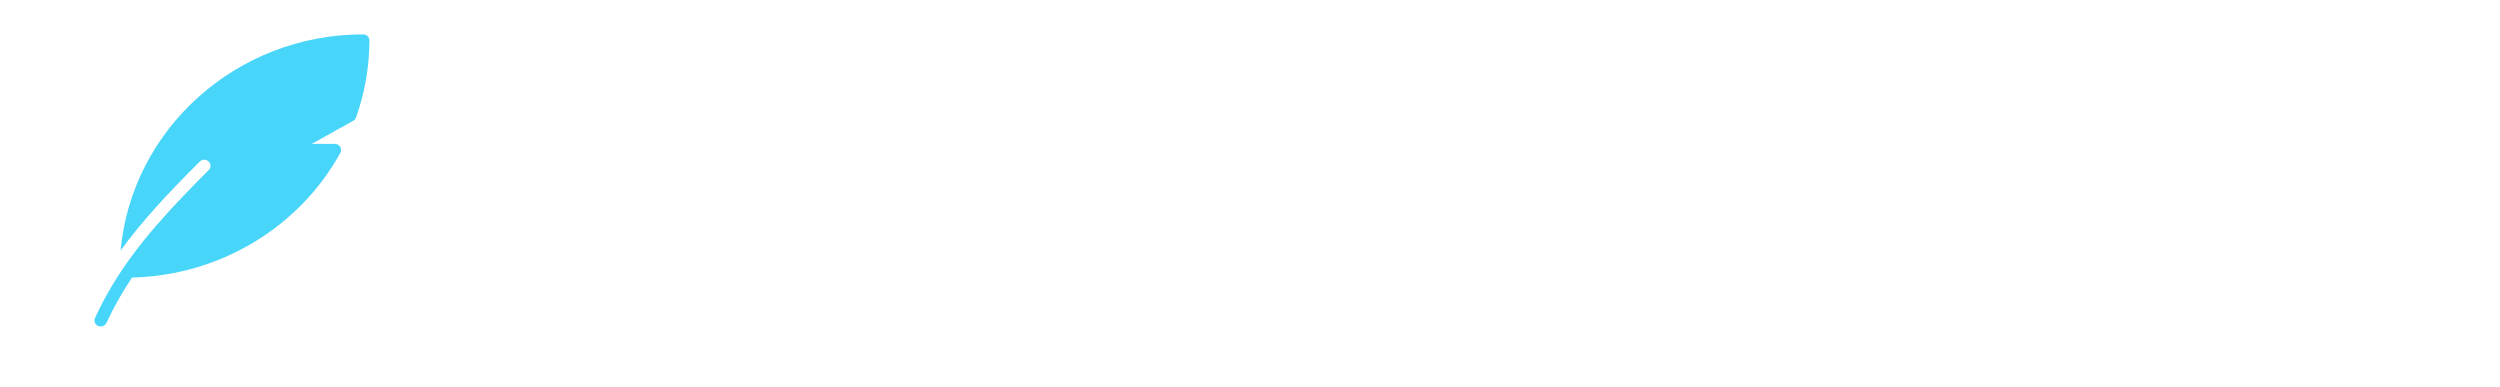
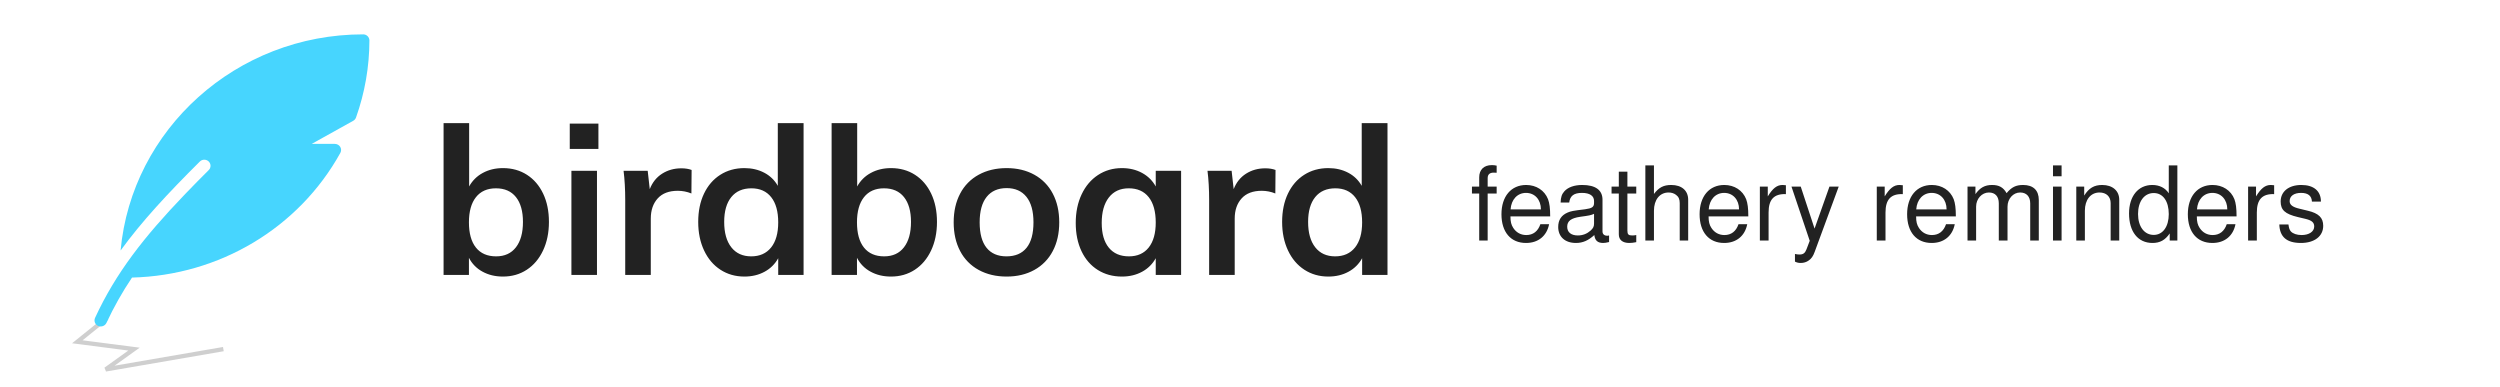
- <svg xmlns="http://www.w3.org/2000/svg" width="291" height="45" viewBox="0 0 291 45" class="text-default relative" style="top: 2px">
+ <svg xmlns="http://www.w3.org/2000/svg" width="291" height="45" viewBox="0 0 291 45">
  <g fill="none" fill-rule="evenodd">
-     <g class="fill-current">
+     <g fill="#222">
      <path d="M58.544 19.568c1.056 0 1.988.26 2.796.78.808.52 1.436 1.252 1.884 2.196.448.944.672 2.04.672 3.288 0 1.248-.228 2.356-.684 3.324-.456.968-1.088 1.716-1.896 2.244-.808.528-1.732.792-2.772.792-.896 0-1.692-.192-2.388-.576a3.762 3.762 0 0 1-1.572-1.608V32h-2.952V14.336h2.976v7.368a3.893 3.893 0 0 1 1.584-1.572c.688-.376 1.472-.564 2.352-.564zm-.792 10.272c.992 0 1.76-.352 2.304-1.056.544-.704.816-1.688.816-2.952 0-1.248-.272-2.212-.816-2.892-.544-.68-1.32-1.02-2.328-1.02-1.008 0-1.784.344-2.328 1.032-.544.688-.816 1.664-.816 2.928 0 1.28.272 2.26.816 2.94.544.68 1.328 1.02 2.352 1.02zm8.76 2.16V19.88h2.976V32h-2.976zm-.192-17.616h3.336v2.952H66.32v-2.952zm12.984 5.208c.464 0 .864.064 1.2.192l-.024 2.736a4.171 4.171 0 0 0-1.584-.312c-1.024 0-1.804.296-2.34.888-.536.592-.804 1.376-.804 2.352V32h-2.976v-8.688c0-1.28-.064-2.424-.192-3.432h2.808l.24 2.136c.304-.784.784-1.384 1.44-1.8.656-.416 1.4-.624 2.232-.624zm14.232-5.256V32h-2.952v-1.944A3.893 3.893 0 0 1 89 31.628c-.688.376-1.472.564-2.352.564-1.04 0-1.968-.264-2.784-.792-.816-.528-1.452-1.276-1.908-2.244-.456-.968-.684-2.076-.684-3.324 0-1.248.224-2.344.672-3.288.448-.944 1.08-1.676 1.896-2.196.816-.52 1.752-.78 2.808-.78.864 0 1.636.18 2.316.54a3.8 3.8 0 0 1 1.572 1.524v-7.296h3zM87.44 29.84c.992 0 1.764-.344 2.316-1.032.552-.688.828-1.664.828-2.928s-.272-2.24-.816-2.928c-.544-.688-1.312-1.032-2.304-1.032-1.008 0-1.788.34-2.34 1.02-.552.68-.828 1.644-.828 2.892 0 1.264.276 2.248.828 2.952.552.704 1.324 1.056 2.316 1.056zm16.272-10.272c1.056 0 1.988.26 2.796.78.808.52 1.436 1.252 1.884 2.196.448.944.672 2.04.672 3.288 0 1.248-.228 2.356-.684 3.324-.456.968-1.088 1.716-1.896 2.244-.808.528-1.732.792-2.772.792-.896 0-1.692-.192-2.388-.576a3.762 3.762 0 0 1-1.572-1.608V32H96.8V14.336h2.976v7.368a3.893 3.893 0 0 1 1.584-1.572c.688-.376 1.472-.564 2.352-.564zm-.792 10.272c.992 0 1.76-.352 2.304-1.056.544-.704.816-1.688.816-2.952 0-1.248-.272-2.212-.816-2.892-.544-.68-1.32-1.02-2.328-1.02-1.008 0-1.784.344-2.328 1.032-.544.688-.816 1.664-.816 2.928 0 1.28.272 2.26.816 2.94.544.68 1.328 1.02 2.352 1.02zm14.256 2.352c-1.232 0-2.316-.256-3.252-.768a5.245 5.245 0 0 1-2.16-2.196c-.504-.952-.756-2.068-.756-3.348 0-1.28.252-2.396.756-3.348a5.245 5.245 0 0 1 2.16-2.196c.936-.512 2.02-.768 3.252-.768 1.216 0 2.288.256 3.216.768a5.264 5.264 0 0 1 2.148 2.196c.504.952.756 2.068.756 3.348 0 1.28-.252 2.396-.756 3.348a5.264 5.264 0 0 1-2.148 2.196c-.928.512-2 .768-3.216.768zm-.024-2.352c1.024 0 1.804-.332 2.34-.996.536-.664.804-1.652.804-2.964 0-1.296-.272-2.284-.816-2.964-.544-.68-1.312-1.02-2.304-1.02-1.008 0-1.784.34-2.328 1.02-.544.68-.816 1.668-.816 2.964 0 1.312.268 2.3.804 2.964.536.664 1.308.996 2.316.996zm20.328-9.96V32h-2.952v-1.944a3.893 3.893 0 0 1-1.584 1.572c-.688.376-1.472.564-2.352.564-1.056 0-1.992-.256-2.808-.768-.816-.512-1.448-1.24-1.896-2.184-.448-.944-.672-2.04-.672-3.288 0-1.248.228-2.356.684-3.324.456-.968 1.092-1.72 1.908-2.256.816-.536 1.744-.804 2.784-.804.88 0 1.664.188 2.352.564.688.376 1.216.9 1.584 1.572V19.88h2.952zm-6.072 9.96c.992 0 1.76-.344 2.304-1.032.544-.688.816-1.656.816-2.904 0-1.28-.272-2.264-.816-2.952-.544-.688-1.32-1.032-2.328-1.032-.992 0-1.764.356-2.316 1.068-.552.712-.828 1.7-.828 2.964 0 1.248.276 2.208.828 2.88.552.672 1.332 1.008 2.34 1.008zm15.864-10.248c.464 0 .864.064 1.2.192l-.024 2.736a4.171 4.171 0 0 0-1.584-.312c-1.024 0-1.804.296-2.34.888-.536.592-.804 1.376-.804 2.352V32h-2.976v-8.688c0-1.28-.064-2.424-.192-3.432h2.808l.24 2.136c.304-.784.784-1.384 1.44-1.8.656-.416 1.4-.624 2.232-.624zm14.232-5.256V32h-2.952v-1.944a3.893 3.893 0 0 1-1.584 1.572c-.688.376-1.472.564-2.352.564-1.04 0-1.968-.264-2.784-.792-.816-.528-1.452-1.276-1.908-2.244-.456-.968-.684-2.076-.684-3.324 0-1.248.224-2.344.672-3.288.448-.944 1.08-1.676 1.896-2.196.816-.52 1.752-.78 2.808-.78.864 0 1.636.18 2.316.54a3.8 3.8 0 0 1 1.572 1.524v-7.296h3zm-6.096 15.504c.992 0 1.764-.344 2.316-1.032.552-.688.828-1.664.828-2.928s-.272-2.24-.816-2.928c-.544-.688-1.312-1.032-2.304-1.032-1.008 0-1.788.34-2.34 1.02-.552.68-.828 1.644-.828 2.892 0 1.264.276 2.248.828 2.952.552.704 1.324 1.056 2.316 1.056z" />
+       <text font-family="Helvetica" font-size="12" transform="translate(51 14)">
+         <tspan x="120.117" y="14"> feathery reminders</tspan>
+       </text>
    </g>
-     <path class="stroke-current" stroke-opacity=".218" stroke-width=".5" d="M12.454 37L9 39.784l6.598.852L12.299 43 26 40.636" />
-     <path fill="#47D5Fa" d="M42.273 4C27.487 4 15.326 15.078 14.037 29.157c2.457-3.374 5.466-6.621 9.223-10.354a.738.738 0 0 1 1.029-.01c.286.273.29.722.01 1.001a169.806 169.806 0 0 0-2.688 2.732l-.175.184c-4.643 4.842-7.962 9.057-10.372 14.291a.702.702 0 0 0 .365.937.74.74 0 0 0 .963-.356 38.585 38.585 0 0 1 2.974-5.273c10.159-.253 19.406-5.757 24.252-14.515a.696.696 0 0 0-.016-.7.737.737 0 0 0-.625-.344h-2.694l4.83-2.689a.714.714 0 0 0 .328-.384A26.88 26.88 0 0 0 43 4.708.718.718 0 0 0 42.273 4z" />
+     <path stroke="#222" stroke-opacity=".218" stroke-width=".5" d="M12.454 37L9 39.784l6.598.852L12.299 43 26 40.636" />
+     <path fill="#47D5FE" d="M42.273 4C27.487 4 15.326 15.078 14.037 29.157c2.457-3.374 5.466-6.621 9.223-10.354a.738.738 0 0 1 1.029-.01c.286.273.29.722.01 1.001a169.806 169.806 0 0 0-2.688 2.732l-.175.184c-4.643 4.842-7.962 9.057-10.372 14.291a.702.702 0 0 0 .365.937.74.74 0 0 0 .963-.356 38.585 38.585 0 0 1 2.974-5.273c10.159-.253 19.406-5.757 24.252-14.515a.696.696 0 0 0-.016-.7.737.737 0 0 0-.625-.344h-2.694l4.83-2.689a.714.714 0 0 0 .328-.384A26.88 26.88 0 0 0 43 4.708.718.718 0 0 0 42.273 4z" />
  </g>
</svg>
